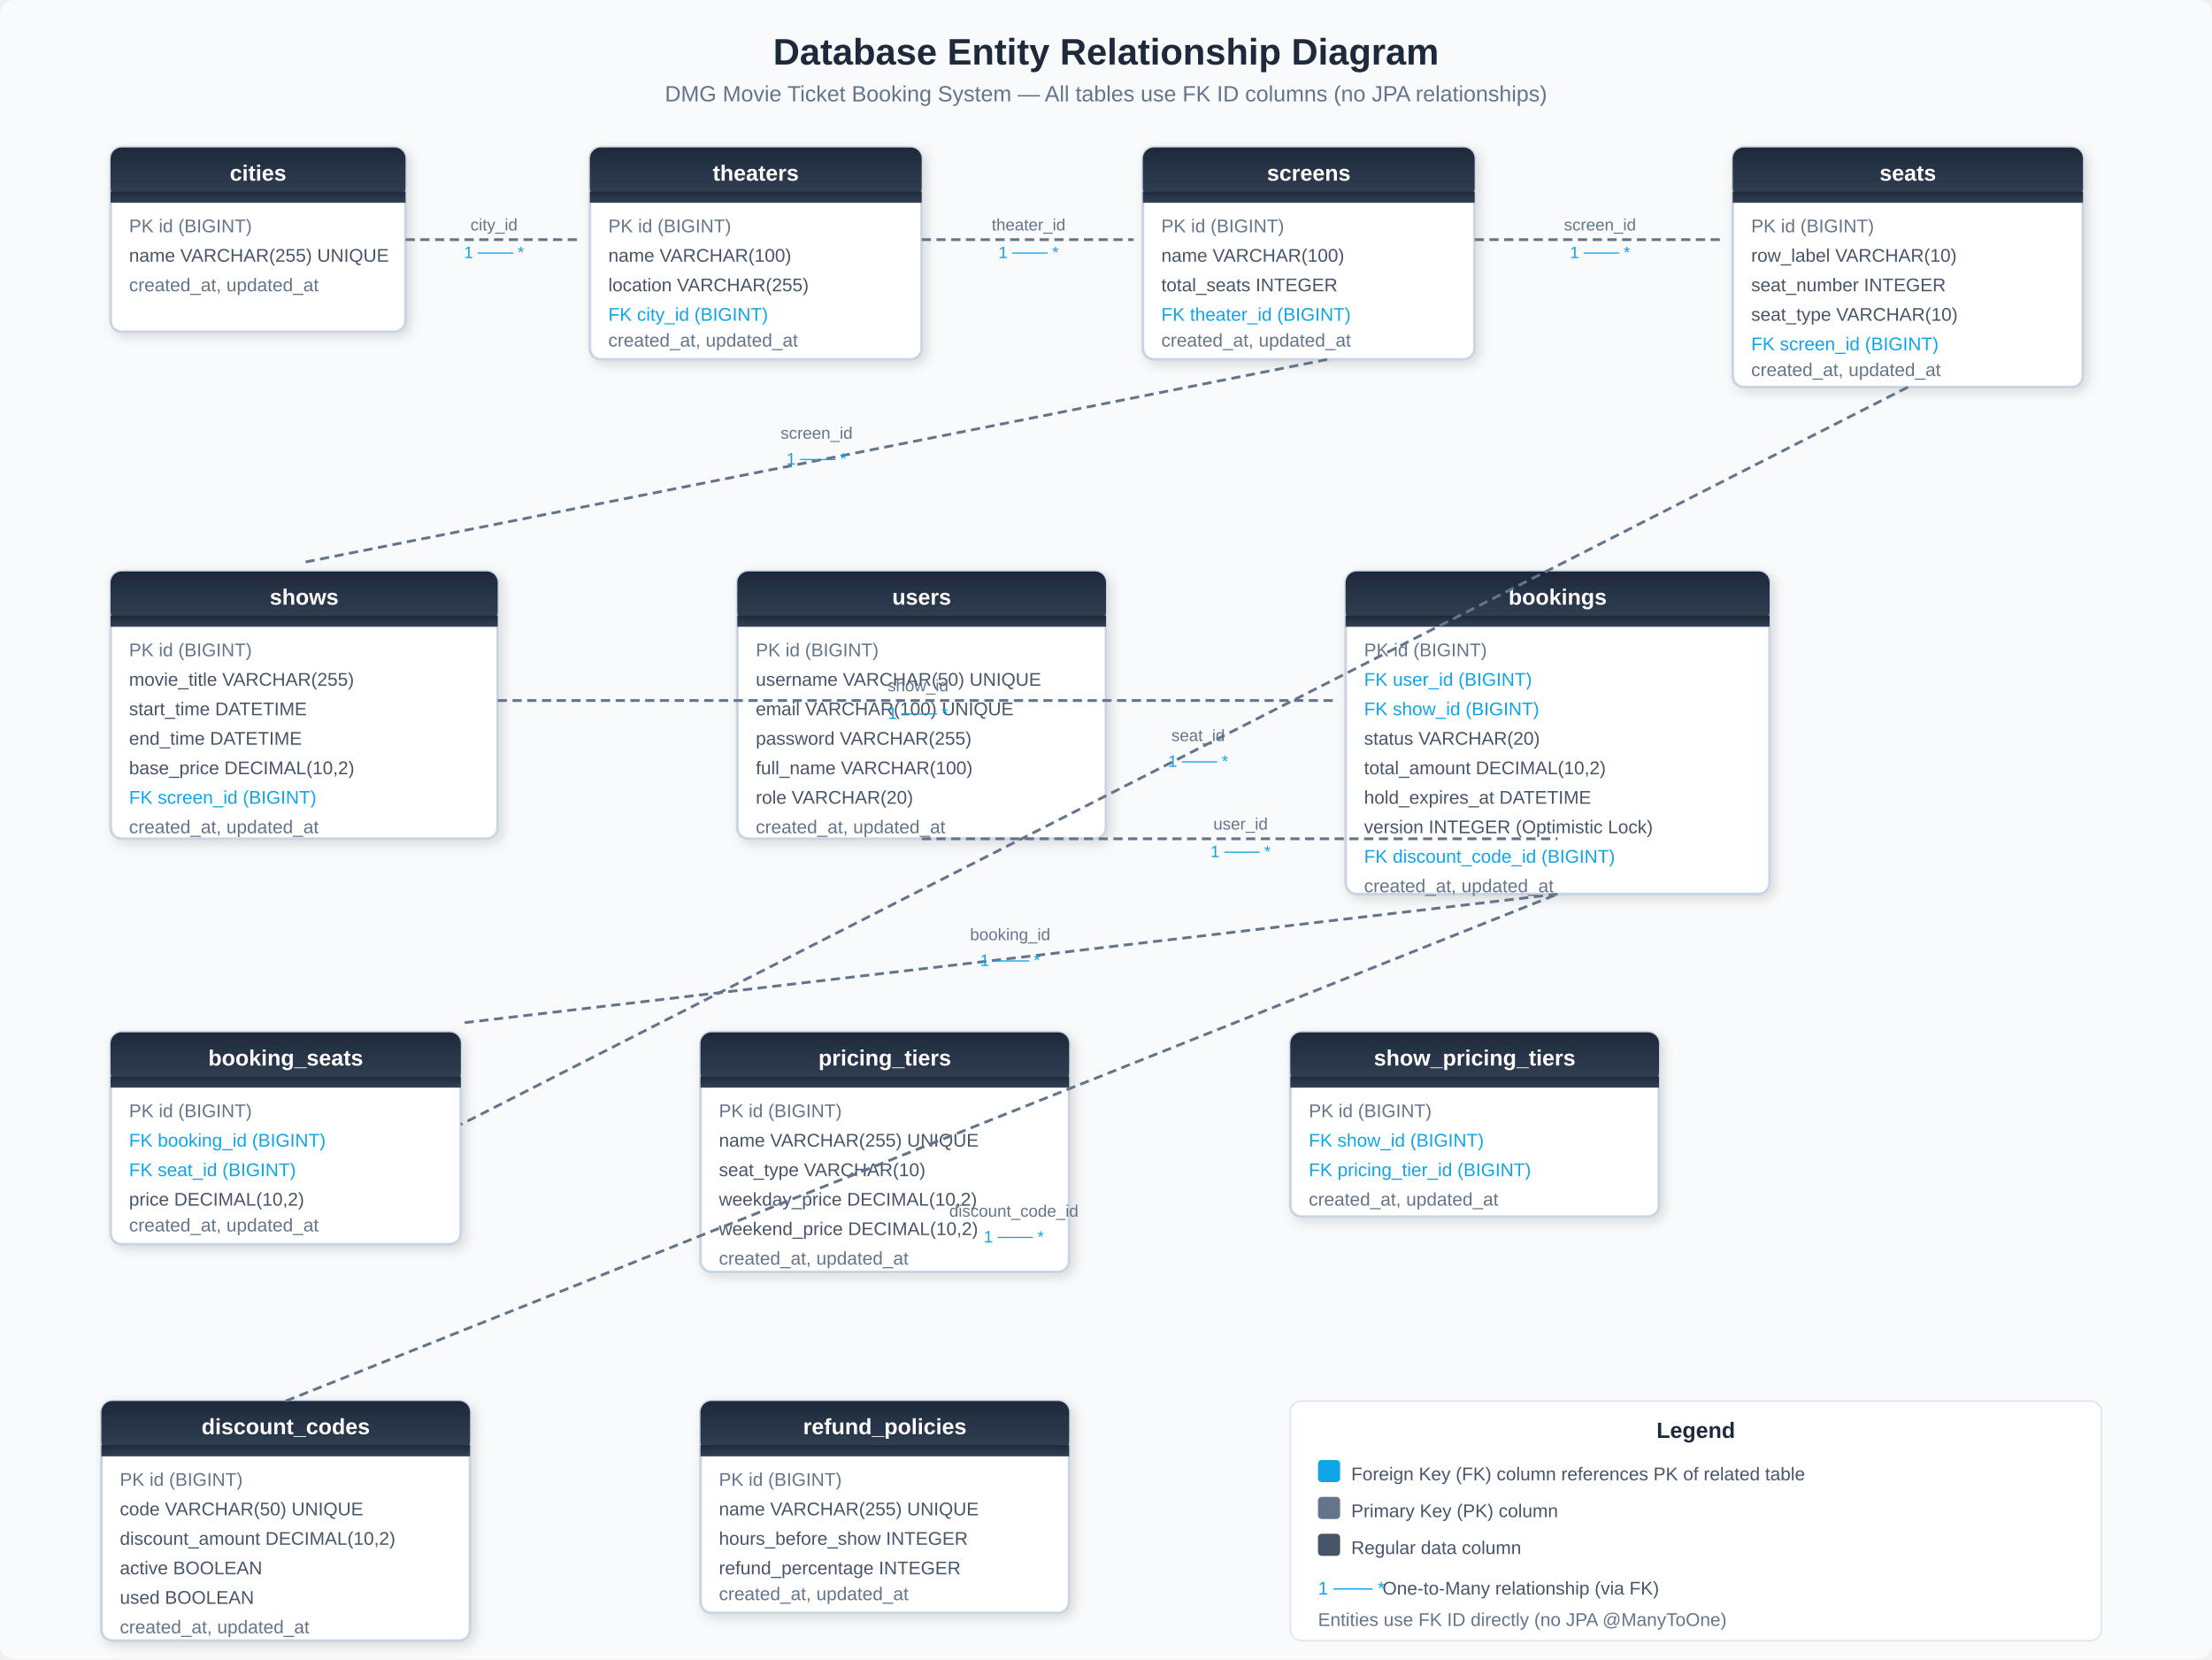
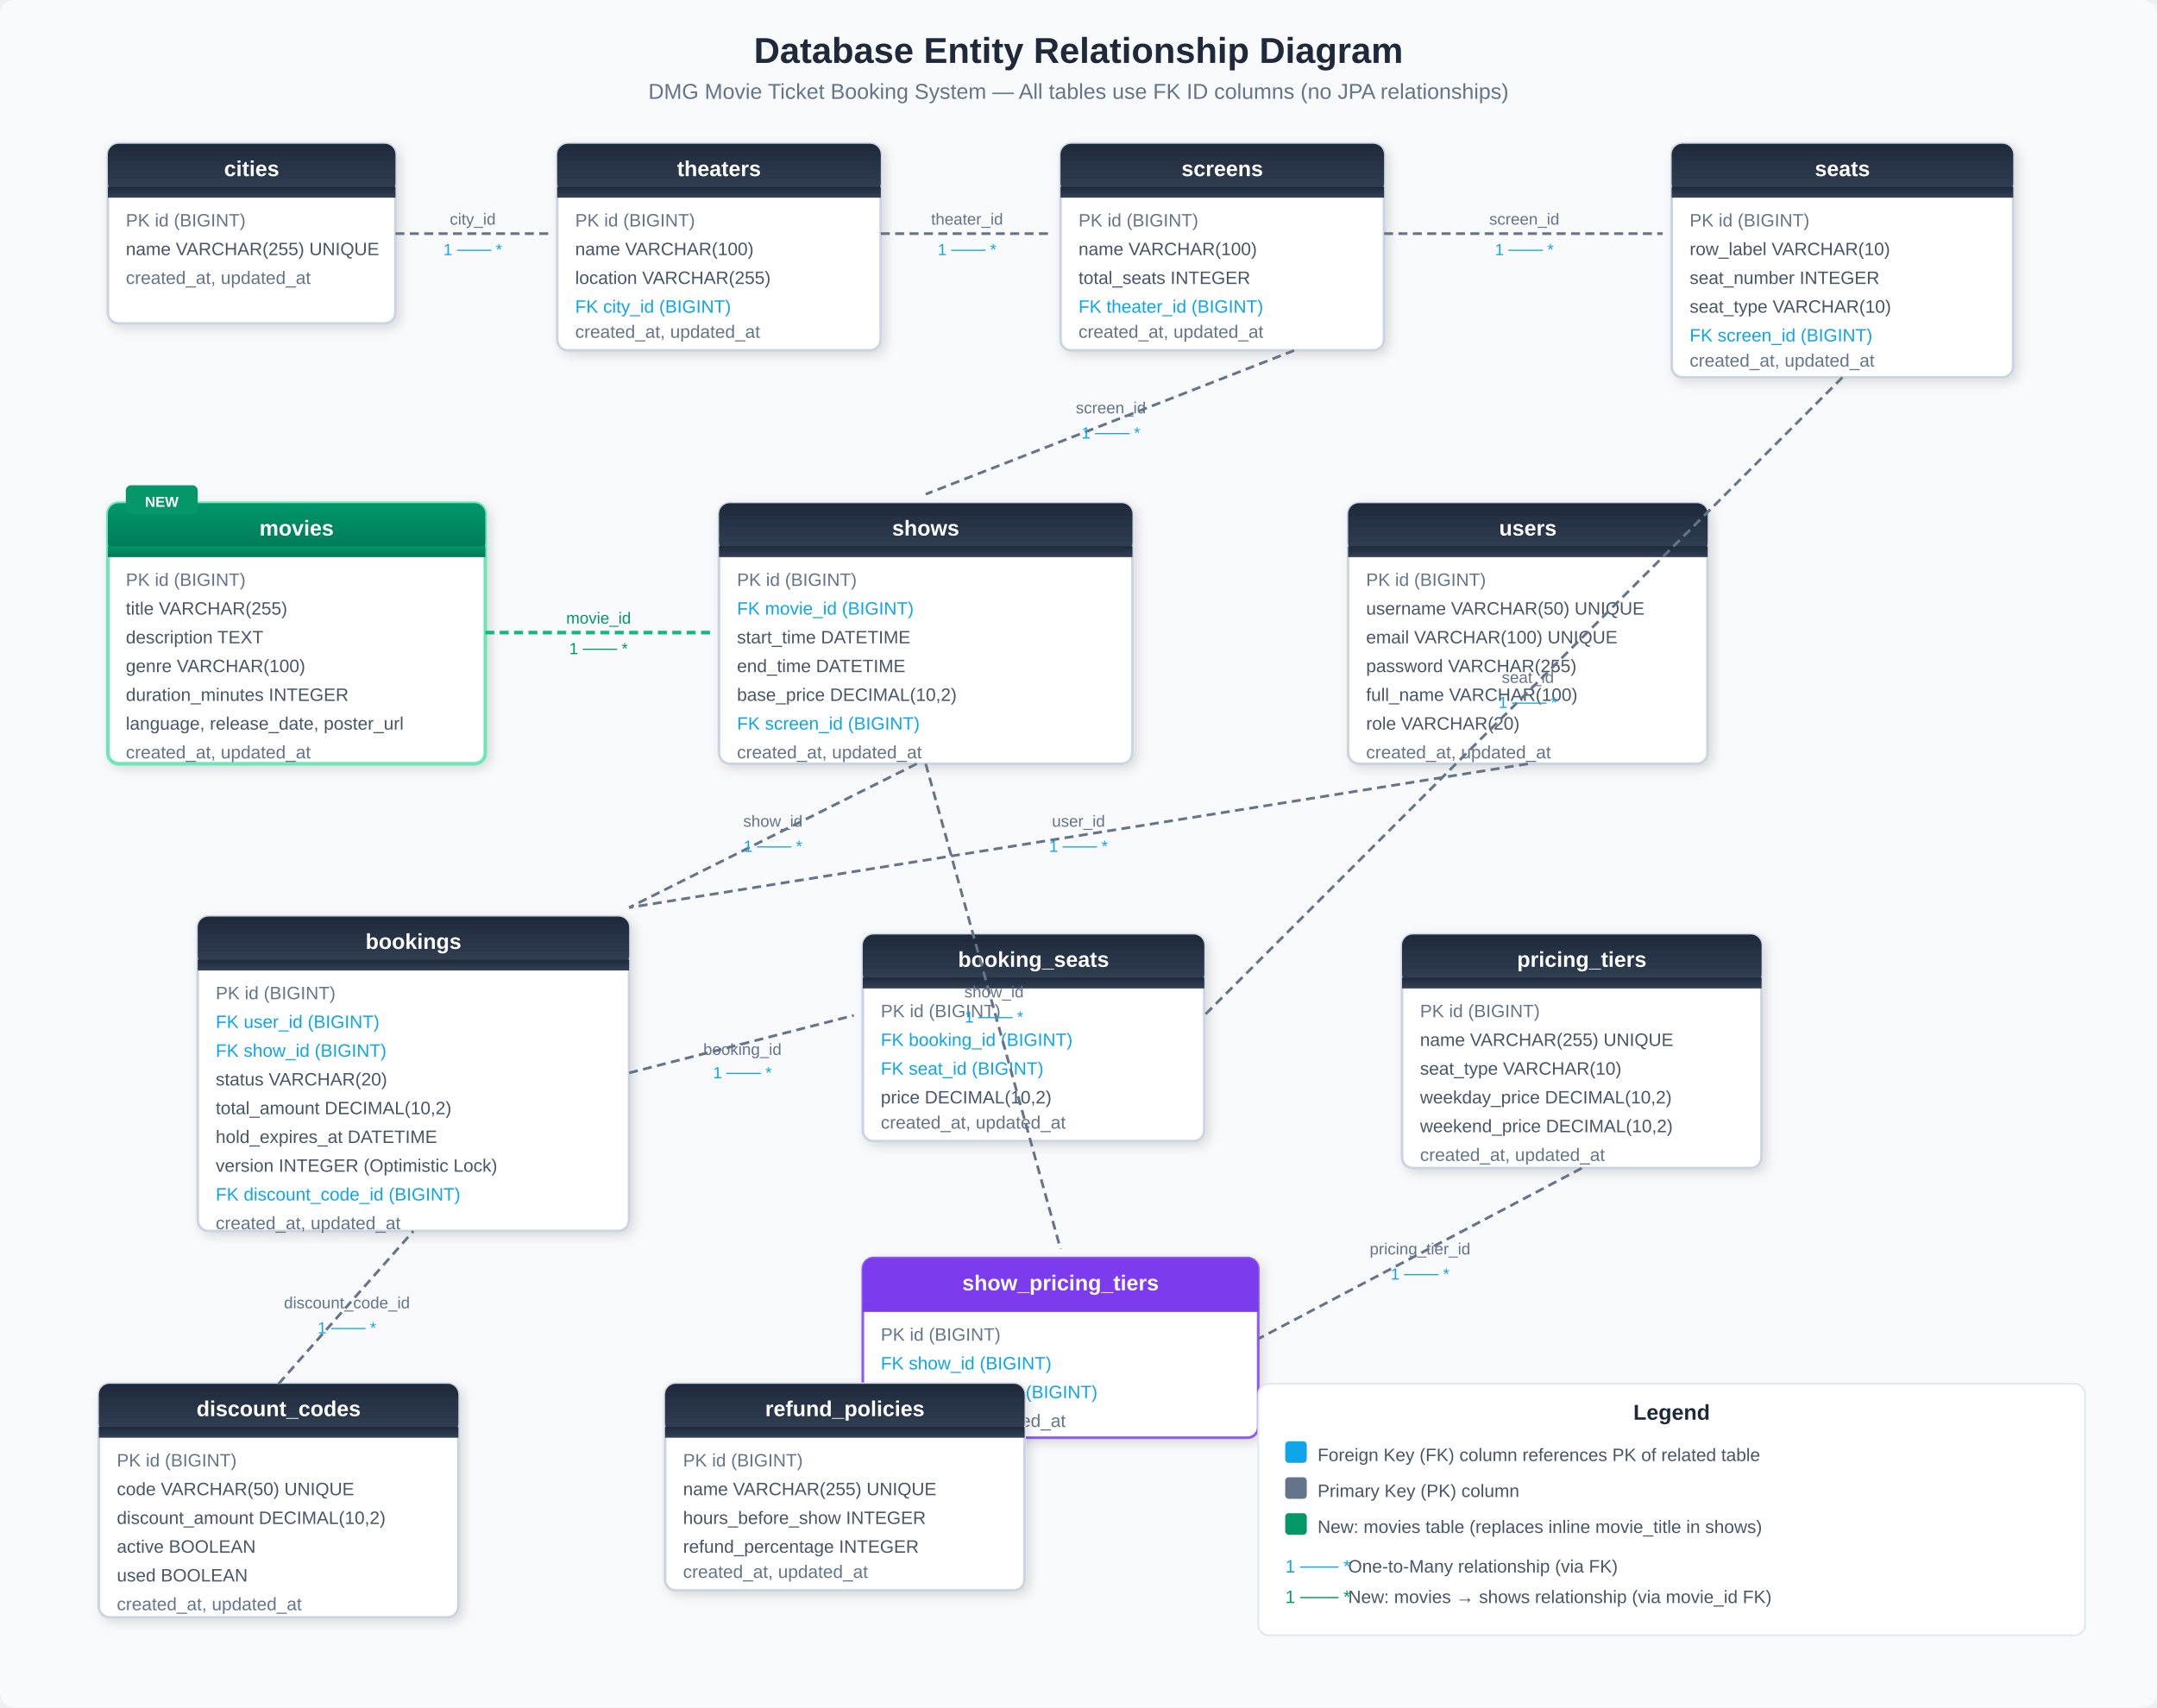
- <svg xmlns="http://www.w3.org/2000/svg" viewBox="0 0 1200 900" font-family="Segoe UI, Arial, sans-serif">
+ <svg xmlns="http://www.w3.org/2000/svg" viewBox="0 0 1200 950" font-family="Segoe UI, Arial, sans-serif">
  <defs>
    <filter id="shadow" x="-5%" y="-5%" width="115%" height="115%">
      <feDropShadow dx="2" dy="2" stdDeviation="3" flood-color="#00000022" />
    </filter>
-     <marker id="arrowOne" markerWidth="12" markerHeight="8" refX="10" refY="4" orient="auto">
-       <path d="M0,0 L10,4 L0,8 L3,4 Z" fill="#64748b" />
-     </marker>
-     <marker id="arrowMany" markerWidth="14" markerHeight="10" refX="12" refY="5" orient="auto">
-       <path d="M0,0 L14,5 L0,10 L4,5 Z" fill="#64748b" />
-     </marker>
    <linearGradient id="headerGrad" x1="0" y1="0" x2="0" y2="1">
      <stop offset="0%" stop-color="#1e293b" />
      <stop offset="100%" stop-color="#334155" />
    </linearGradient>
+     <linearGradient id="headerNew" x1="0" y1="0" x2="0" y2="1">
+       <stop offset="0%" stop-color="#059669" />
+       <stop offset="100%" stop-color="#047857" />
+     </linearGradient>
  </defs>
-   <rect width="1200" height="900" fill="#f8fafc" rx="8" />
+   <rect width="1200" height="950" fill="#f8fafc" rx="8" />
  <text x="600" y="35" text-anchor="middle" font-size="20" font-weight="bold" fill="#1e293b">Database Entity Relationship Diagram</text>
  <text x="600" y="55" text-anchor="middle" font-size="12" fill="#64748b">DMG Movie Ticket Booking System — All tables use FK ID columns (no JPA relationships)</text>
  <g transform="translate(60, 80)" filter="url(#shadow)">
    <rect width="160" height="100" rx="6" fill="white" stroke="#cbd5e1" stroke-width="1.5" />
    <rect width="160" height="28" rx="6" fill="url(#headerGrad)" />
    <rect y="24" width="160" height="6" fill="url(#headerGrad)" />
    <text x="80" y="18" text-anchor="middle" font-size="12" font-weight="bold" fill="white">cities</text>
    <text x="10" y="46" font-size="10" fill="#64748b">PK id (BIGINT)</text>
    <text x="10" y="62" font-size="10" fill="#475569">name VARCHAR(255) UNIQUE</text>
    <text x="10" y="78" font-size="10" fill="#64748b">created_at, updated_at</text>
  </g>
-   <g transform="translate(320, 80)" filter="url(#shadow)">
+   <g transform="translate(310, 80)" filter="url(#shadow)">
    <rect width="180" height="115" rx="6" fill="white" stroke="#cbd5e1" stroke-width="1.5" />
    <rect width="180" height="28" rx="6" fill="url(#headerGrad)" />
    <rect y="24" width="180" height="6" fill="url(#headerGrad)" />
    <text x="90" y="18" text-anchor="middle" font-size="12" font-weight="bold" fill="white">theaters</text>
    <text x="10" y="46" font-size="10" fill="#64748b">PK id (BIGINT)</text>
    <text x="10" y="62" font-size="10" fill="#475569">name VARCHAR(100)</text>
    <text x="10" y="78" font-size="10" fill="#475569">location VARCHAR(255)</text>
    <text x="10" y="94" font-size="10" fill="#0ea5e9">FK city_id (BIGINT)</text>
    <text x="10" y="108" font-size="10" fill="#64748b">created_at, updated_at</text>
  </g>
-   <g transform="translate(620, 80)" filter="url(#shadow)">
+   <g transform="translate(590, 80)" filter="url(#shadow)">
    <rect width="180" height="115" rx="6" fill="white" stroke="#cbd5e1" stroke-width="1.5" />
    <rect width="180" height="28" rx="6" fill="url(#headerGrad)" />
    <rect y="24" width="180" height="6" fill="url(#headerGrad)" />
    <text x="90" y="18" text-anchor="middle" font-size="12" font-weight="bold" fill="white">screens</text>
    <text x="10" y="46" font-size="10" fill="#64748b">PK id (BIGINT)</text>
    <text x="10" y="62" font-size="10" fill="#475569">name VARCHAR(100)</text>
    <text x="10" y="78" font-size="10" fill="#475569">total_seats INTEGER</text>
    <text x="10" y="94" font-size="10" fill="#0ea5e9">FK theater_id (BIGINT)</text>
    <text x="10" y="108" font-size="10" fill="#64748b">created_at, updated_at</text>
  </g>
-   <g transform="translate(940, 80)" filter="url(#shadow)">
+   <g transform="translate(930, 80)" filter="url(#shadow)">
    <rect width="190" height="130" rx="6" fill="white" stroke="#cbd5e1" stroke-width="1.5" />
    <rect width="190" height="28" rx="6" fill="url(#headerGrad)" />
    <rect y="24" width="190" height="6" fill="url(#headerGrad)" />
    <text x="95" y="18" text-anchor="middle" font-size="12" font-weight="bold" fill="white">seats</text>
    <text x="10" y="46" font-size="10" fill="#64748b">PK id (BIGINT)</text>
    <text x="10" y="62" font-size="10" fill="#475569">row_label VARCHAR(10)</text>
    <text x="10" y="78" font-size="10" fill="#475569">seat_number INTEGER</text>
    <text x="10" y="94" font-size="10" fill="#475569">seat_type VARCHAR(10)</text>
    <text x="10" y="110" font-size="10" fill="#0ea5e9">FK screen_id (BIGINT)</text>
    <text x="10" y="124" font-size="10" fill="#64748b">created_at, updated_at</text>
  </g>
-   <g transform="translate(60, 310)" filter="url(#shadow)">
-     <rect width="210" height="145" rx="6" fill="white" stroke="#cbd5e1" stroke-width="1.5" />
-     <rect width="210" height="28" rx="6" fill="url(#headerGrad)" />
-     <rect y="24" width="210" height="6" fill="url(#headerGrad)" />
-     <text x="105" y="18" text-anchor="middle" font-size="12" font-weight="bold" fill="white">shows</text>
-     <text x="10" y="46" font-size="10" fill="#64748b">PK id (BIGINT)</text>
-     <text x="10" y="62" font-size="10" fill="#475569">movie_title VARCHAR(255)</text>
+   <g transform="translate(60, 280)" filter="url(#shadow)">
+     <rect width="210" height="145" rx="6" fill="white" stroke="#6ee7b7" stroke-width="2" />
+     <rect width="210" height="28" rx="6" fill="url(#headerNew)" />
+     <rect y="24" width="210" height="6" fill="url(#headerNew)" />
+     <text x="105" y="18" text-anchor="middle" font-size="12" font-weight="bold" fill="white">movies</text>
+     <text x="10" y="46" font-size="10" fill="#64748b">PK id (BIGINT)</text>
+     <text x="10" y="62" font-size="10" fill="#475569">title VARCHAR(255)</text>
+     <text x="10" y="78" font-size="10" fill="#475569">description TEXT</text>
+     <text x="10" y="94" font-size="10" fill="#475569">genre VARCHAR(100)</text>
+     <text x="10" y="110" font-size="10" fill="#475569">duration_minutes INTEGER</text>
+     <text x="10" y="126" font-size="10" fill="#475569">language, release_date, poster_url</text>
+     <text x="10" y="142" font-size="10" fill="#64748b">created_at, updated_at</text>
+   </g>
+   <rect x="70" y="270" width="40" height="16" rx="3" fill="#059669" />
+   <text x="90" y="282" text-anchor="middle" font-size="8" font-weight="bold" fill="white">NEW</text>
+   <g transform="translate(400, 280)" filter="url(#shadow)">
+     <rect width="230" height="145" rx="6" fill="white" stroke="#cbd5e1" stroke-width="1.5" />
+     <rect width="230" height="28" rx="6" fill="url(#headerGrad)" />
+     <rect y="24" width="230" height="6" fill="url(#headerGrad)" />
+     <text x="115" y="18" text-anchor="middle" font-size="12" font-weight="bold" fill="white">shows</text>
+     <text x="10" y="46" font-size="10" fill="#64748b">PK id (BIGINT)</text>
+     <text x="10" y="62" font-size="10" fill="#0ea5e9">FK movie_id (BIGINT)</text>
    <text x="10" y="78" font-size="10" fill="#475569">start_time DATETIME</text>
    <text x="10" y="94" font-size="10" fill="#475569">end_time DATETIME</text>
    <text x="10" y="110" font-size="10" fill="#475569">base_price DECIMAL(10,2)</text>
    <text x="10" y="126" font-size="10" fill="#0ea5e9">FK screen_id (BIGINT)</text>
    <text x="10" y="142" font-size="10" fill="#64748b">created_at, updated_at</text>
  </g>
-   <g transform="translate(400, 310)" filter="url(#shadow)">
+   <g transform="translate(750, 280)" filter="url(#shadow)">
    <rect width="200" height="145" rx="6" fill="white" stroke="#cbd5e1" stroke-width="1.5" />
    <rect width="200" height="28" rx="6" fill="url(#headerGrad)" />
    <rect y="24" width="200" height="6" fill="url(#headerGrad)" />
    <text x="100" y="18" text-anchor="middle" font-size="12" font-weight="bold" fill="white">users</text>
    <text x="10" y="46" font-size="10" fill="#64748b">PK id (BIGINT)</text>
    <text x="10" y="62" font-size="10" fill="#475569">username VARCHAR(50) UNIQUE</text>
    <text x="10" y="78" font-size="10" fill="#475569">email VARCHAR(100) UNIQUE</text>
    <text x="10" y="94" font-size="10" fill="#475569">password VARCHAR(255)</text>
    <text x="10" y="110" font-size="10" fill="#475569">full_name VARCHAR(100)</text>
    <text x="10" y="126" font-size="10" fill="#475569">role VARCHAR(20)</text>
    <text x="10" y="142" font-size="10" fill="#64748b">created_at, updated_at</text>
  </g>
-   <g transform="translate(730, 310)" filter="url(#shadow)">
-     <rect width="230" height="175" rx="6" fill="white" stroke="#cbd5e1" stroke-width="1.5" />
-     <rect width="230" height="28" rx="6" fill="url(#headerGrad)" />
-     <rect y="24" width="230" height="6" fill="url(#headerGrad)" />
-     <text x="115" y="18" text-anchor="middle" font-size="12" font-weight="bold" fill="white">bookings</text>
+   <g transform="translate(110, 510)" filter="url(#shadow)">
+     <rect width="240" height="175" rx="6" fill="white" stroke="#cbd5e1" stroke-width="1.5" />
+     <rect width="240" height="28" rx="6" fill="url(#headerGrad)" />
+     <rect y="24" width="240" height="6" fill="url(#headerGrad)" />
+     <text x="120" y="18" text-anchor="middle" font-size="12" font-weight="bold" fill="white">bookings</text>
    <text x="10" y="46" font-size="10" fill="#64748b">PK id (BIGINT)</text>
    <text x="10" y="62" font-size="10" fill="#0ea5e9">FK user_id (BIGINT)</text>
    <text x="10" y="78" font-size="10" fill="#0ea5e9">FK show_id (BIGINT)</text>
    <text x="10" y="94" font-size="10" fill="#475569">status VARCHAR(20)</text>
    <text x="10" y="110" font-size="10" fill="#475569">total_amount DECIMAL(10,2)</text>
    <text x="10" y="126" font-size="10" fill="#475569">hold_expires_at DATETIME</text>
    <text x="10" y="142" font-size="10" fill="#475569">version INTEGER (Optimistic Lock)</text>
    <text x="10" y="158" font-size="10" fill="#0ea5e9">FK discount_code_id (BIGINT)</text>
    <text x="10" y="174" font-size="10" fill="#64748b">created_at, updated_at</text>
  </g>
-   <g transform="translate(60, 560)" filter="url(#shadow)">
+   <g transform="translate(480, 520)" filter="url(#shadow)">
    <rect width="190" height="115" rx="6" fill="white" stroke="#cbd5e1" stroke-width="1.5" />
    <rect width="190" height="28" rx="6" fill="url(#headerGrad)" />
    <rect y="24" width="190" height="6" fill="url(#headerGrad)" />
    <text x="95" y="18" text-anchor="middle" font-size="12" font-weight="bold" fill="white">booking_seats</text>
    <text x="10" y="46" font-size="10" fill="#64748b">PK id (BIGINT)</text>
    <text x="10" y="62" font-size="10" fill="#0ea5e9">FK booking_id (BIGINT)</text>
    <text x="10" y="78" font-size="10" fill="#0ea5e9">FK seat_id (BIGINT)</text>
    <text x="10" y="94" font-size="10" fill="#475569">price DECIMAL(10,2)</text>
    <text x="10" y="108" font-size="10" fill="#64748b">created_at, updated_at</text>
  </g>
-   <g transform="translate(380, 560)" filter="url(#shadow)">
+   <g transform="translate(780, 520)" filter="url(#shadow)">
    <rect width="200" height="130" rx="6" fill="white" stroke="#cbd5e1" stroke-width="1.5" />
    <rect width="200" height="28" rx="6" fill="url(#headerGrad)" />
    <rect y="24" width="200" height="6" fill="url(#headerGrad)" />
    <text x="100" y="18" text-anchor="middle" font-size="12" font-weight="bold" fill="white">pricing_tiers</text>
    <text x="10" y="46" font-size="10" fill="#64748b">PK id (BIGINT)</text>
    <text x="10" y="62" font-size="10" fill="#475569">name VARCHAR(255) UNIQUE</text>
    <text x="10" y="78" font-size="10" fill="#475569">seat_type VARCHAR(10)</text>
    <text x="10" y="94" font-size="10" fill="#475569">weekday_price DECIMAL(10,2)</text>
    <text x="10" y="110" font-size="10" fill="#475569">weekend_price DECIMAL(10,2)</text>
    <text x="10" y="126" font-size="10" fill="#64748b">created_at, updated_at</text>
  </g>
-   <g transform="translate(700, 560)" filter="url(#shadow)">
-     <rect width="200" height="100" rx="6" fill="white" stroke="#cbd5e1" stroke-width="1.5" />
-     <rect width="200" height="28" rx="6" fill="url(#headerGrad)" />
-     <rect y="24" width="200" height="6" fill="url(#headerGrad)" />
-     <text x="100" y="18" text-anchor="middle" font-size="12" font-weight="bold" fill="white">show_pricing_tiers</text>
+   <g transform="translate(480, 700)" filter="url(#shadow)">
+     <rect width="220" height="100" rx="6" fill="white" stroke="#8b5cf6" stroke-width="1.5" />
+     <rect width="220" height="28" rx="6" fill="#7c3aed" />
+     <rect y="24" width="220" height="6" fill="#7c3aed" />
+     <text x="110" y="18" text-anchor="middle" font-size="12" font-weight="bold" fill="white">show_pricing_tiers</text>
    <text x="10" y="46" font-size="10" fill="#64748b">PK id (BIGINT)</text>
    <text x="10" y="62" font-size="10" fill="#0ea5e9">FK show_id (BIGINT)</text>
    <text x="10" y="78" font-size="10" fill="#0ea5e9">FK pricing_tier_id (BIGINT)</text>
    <text x="10" y="94" font-size="10" fill="#64748b">created_at, updated_at</text>
  </g>
-   <g transform="translate(55, 760)" filter="url(#shadow)">
+   <g transform="translate(55, 770)" filter="url(#shadow)">
    <rect width="200" height="130" rx="6" fill="white" stroke="#cbd5e1" stroke-width="1.5" />
    <rect width="200" height="28" rx="6" fill="url(#headerGrad)" />
    <rect y="24" width="200" height="6" fill="url(#headerGrad)" />
    <text x="100" y="18" text-anchor="middle" font-size="12" font-weight="bold" fill="white">discount_codes</text>
    <text x="10" y="46" font-size="10" fill="#64748b">PK id (BIGINT)</text>
    <text x="10" y="62" font-size="10" fill="#475569">code VARCHAR(50) UNIQUE</text>
    <text x="10" y="78" font-size="10" fill="#475569">discount_amount DECIMAL(10,2)</text>
    <text x="10" y="94" font-size="10" fill="#475569">active BOOLEAN</text>
    <text x="10" y="110" font-size="10" fill="#475569">used BOOLEAN</text>
    <text x="10" y="126" font-size="10" fill="#64748b">created_at, updated_at</text>
  </g>
-   <g transform="translate(380, 760)" filter="url(#shadow)">
+   <g transform="translate(370, 770)" filter="url(#shadow)">
    <rect width="200" height="115" rx="6" fill="white" stroke="#cbd5e1" stroke-width="1.5" />
    <rect width="200" height="28" rx="6" fill="url(#headerGrad)" />
    <rect y="24" width="200" height="6" fill="url(#headerGrad)" />
    <text x="100" y="18" text-anchor="middle" font-size="12" font-weight="bold" fill="white">refund_policies</text>
    <text x="10" y="46" font-size="10" fill="#64748b">PK id (BIGINT)</text>
    <text x="10" y="62" font-size="10" fill="#475569">name VARCHAR(255) UNIQUE</text>
    <text x="10" y="78" font-size="10" fill="#475569">hours_before_show INTEGER</text>
    <text x="10" y="94" font-size="10" fill="#475569">refund_percentage INTEGER</text>
    <text x="10" y="108" font-size="10" fill="#64748b">created_at, updated_at</text>
  </g>
-   <line x1="220" y1="130" x2="315" y2="130" stroke="#64748b" stroke-width="1.5" stroke-dasharray="5,3" />
-   <text x="268" y="125" text-anchor="middle" font-size="9" fill="#64748b">city_id</text>
-   <text x="268" y="140" text-anchor="middle" font-size="9" fill="#0ea5e9">1 ─── *</text>
-   <line x1="500" y1="130" x2="615" y2="130" stroke="#64748b" stroke-width="1.5" stroke-dasharray="5,3" />
-   <text x="558" y="125" text-anchor="middle" font-size="9" fill="#64748b">theater_id</text>
-   <text x="558" y="140" text-anchor="middle" font-size="9" fill="#0ea5e9">1 ─── *</text>
-   <line x1="800" y1="130" x2="935" y2="130" stroke="#64748b" stroke-width="1.5" stroke-dasharray="5,3" />
-   <text x="868" y="125" text-anchor="middle" font-size="9" fill="#64748b">screen_id</text>
-   <text x="868" y="140" text-anchor="middle" font-size="9" fill="#0ea5e9">1 ─── *</text>
-   <line x1="720" y1="195" x2="165" y2="305" stroke="#64748b" stroke-width="1.5" stroke-dasharray="5,3" />
-   <text x="443" y="238" text-anchor="middle" font-size="9" fill="#64748b">screen_id</text>
-   <text x="443" y="252" text-anchor="middle" font-size="9" fill="#0ea5e9">1 ─── *</text>
-   <line x1="845" y1="485" x2="250" y2="555" stroke="#64748b" stroke-width="1.5" stroke-dasharray="5,3" />
-   <text x="548" y="510" text-anchor="middle" font-size="9" fill="#64748b">booking_id</text>
-   <text x="548" y="524" text-anchor="middle" font-size="9" fill="#0ea5e9">1 ─── *</text>
-   <line x1="500" y1="455" x2="845" y2="455" stroke="#64748b" stroke-width="1.5" stroke-dasharray="5,3" />
-   <text x="673" y="450" text-anchor="middle" font-size="9" fill="#64748b">user_id</text>
-   <text x="673" y="465" text-anchor="middle" font-size="9" fill="#0ea5e9">1 ─── *</text>
-   <line x1="270" y1="380" x2="725" y2="380" stroke="#64748b" stroke-width="1.5" stroke-dasharray="5,3" />
-   <text x="498" y="375" text-anchor="middle" font-size="9" fill="#64748b">show_id</text>
-   <text x="498" y="390" text-anchor="middle" font-size="9" fill="#0ea5e9">1 ─── *</text>
-   <line x1="1035" y1="210" x2="250" y2="610" stroke="#64748b" stroke-width="1.5" stroke-dasharray="5,3" />
-   <text x="650" y="402" text-anchor="middle" font-size="9" fill="#64748b">seat_id</text>
-   <text x="650" y="416" text-anchor="middle" font-size="9" fill="#0ea5e9">1 ─── *</text>
-   <line x1="155" y1="760" x2="845" y2="485" stroke="#64748b" stroke-width="1.5" stroke-dasharray="5,3" />
-   <text x="550" y="660" text-anchor="middle" font-size="9" fill="#64748b">discount_code_id</text>
-   <text x="550" y="674" text-anchor="middle" font-size="9" fill="#0ea5e9">1 ─── *</text>
-   <g transform="translate(700, 760)">
-     <rect width="440" height="130" rx="6" fill="white" stroke="#e2e8f0" stroke-width="1" />
-     <text x="220" y="20" text-anchor="middle" font-size="12" font-weight="bold" fill="#1e293b">Legend</text>
+   <line x1="220" y1="130" x2="305" y2="130" stroke="#64748b" stroke-width="1.5" stroke-dasharray="5,3" />
+   <text x="263" y="125" text-anchor="middle" font-size="9" fill="#64748b">city_id</text>
+   <text x="263" y="142" text-anchor="middle" font-size="9" fill="#0ea5e9">1 ─── *</text>
+   <line x1="490" y1="130" x2="585" y2="130" stroke="#64748b" stroke-width="1.5" stroke-dasharray="5,3" />
+   <text x="538" y="125" text-anchor="middle" font-size="9" fill="#64748b">theater_id</text>
+   <text x="538" y="142" text-anchor="middle" font-size="9" fill="#0ea5e9">1 ─── *</text>
+   <line x1="770" y1="130" x2="925" y2="130" stroke="#64748b" stroke-width="1.5" stroke-dasharray="5,3" />
+   <text x="848" y="125" text-anchor="middle" font-size="9" fill="#64748b">screen_id</text>
+   <text x="848" y="142" text-anchor="middle" font-size="9" fill="#0ea5e9">1 ─── *</text>
+   <line x1="270" y1="352" x2="395" y2="352" stroke="#10b981" stroke-width="2" stroke-dasharray="5,3" />
+   <text x="333" y="347" text-anchor="middle" font-size="9" fill="#059669">movie_id</text>
+   <text x="333" y="364" text-anchor="middle" font-size="9" fill="#059669">1 ─── *</text>
+   <line x1="720" y1="195" x2="515" y2="275" stroke="#64748b" stroke-width="1.5" stroke-dasharray="5,3" />
+   <text x="618" y="230" text-anchor="middle" font-size="9" fill="#64748b">screen_id</text>
+   <text x="618" y="244" text-anchor="middle" font-size="9" fill="#0ea5e9">1 ─── *</text>
+   <line x1="850" y1="425" x2="350" y2="505" stroke="#64748b" stroke-width="1.5" stroke-dasharray="5,3" />
+   <text x="600" y="460" text-anchor="middle" font-size="9" fill="#64748b">user_id</text>
+   <text x="600" y="474" text-anchor="middle" font-size="9" fill="#0ea5e9">1 ─── *</text>
+   <line x1="510" y1="425" x2="350" y2="505" stroke="#64748b" stroke-width="1.5" stroke-dasharray="5,3" />
+   <text x="430" y="460" text-anchor="middle" font-size="9" fill="#64748b">show_id</text>
+   <text x="430" y="474" text-anchor="middle" font-size="9" fill="#0ea5e9">1 ─── *</text>
+   <line x1="350" y1="597" x2="475" y2="565" stroke="#64748b" stroke-width="1.5" stroke-dasharray="5,3" />
+   <text x="413" y="587" text-anchor="middle" font-size="9" fill="#64748b">booking_id</text>
+   <text x="413" y="600" text-anchor="middle" font-size="9" fill="#0ea5e9">1 ─── *</text>
+   <line x1="1025" y1="210" x2="670" y2="565" stroke="#64748b" stroke-width="1.5" stroke-dasharray="5,3" />
+   <text x="850" y="380" text-anchor="middle" font-size="9" fill="#64748b">seat_id</text>
+   <text x="850" y="394" text-anchor="middle" font-size="9" fill="#0ea5e9">1 ─── *</text>
+   <line x1="515" y1="425" x2="590" y2="695" stroke="#64748b" stroke-width="1.5" stroke-dasharray="5,3" />
+   <text x="553" y="555" text-anchor="middle" font-size="9" fill="#64748b">show_id</text>
+   <text x="553" y="569" text-anchor="middle" font-size="9" fill="#0ea5e9">1 ─── *</text>
+   <line x1="880" y1="650" x2="700" y2="745" stroke="#64748b" stroke-width="1.5" stroke-dasharray="5,3" />
+   <text x="790" y="698" text-anchor="middle" font-size="9" fill="#64748b">pricing_tier_id</text>
+   <text x="790" y="712" text-anchor="middle" font-size="9" fill="#0ea5e9">1 ─── *</text>
+   <line x1="155" y1="770" x2="230" y2="685" stroke="#64748b" stroke-width="1.5" stroke-dasharray="5,3" />
+   <text x="193" y="728" text-anchor="middle" font-size="9" fill="#64748b">discount_code_id</text>
+   <text x="193" y="742" text-anchor="middle" font-size="9" fill="#0ea5e9">1 ─── *</text>
+   <g transform="translate(700, 770)">
+     <rect width="460" height="140" rx="6" fill="white" stroke="#e2e8f0" stroke-width="1" />
+     <text x="230" y="20" text-anchor="middle" font-size="12" font-weight="bold" fill="#1e293b">Legend</text>
    <rect x="15" y="32" width="12" height="12" rx="2" fill="#0ea5e9" />
    <text x="33" y="43" font-size="10" fill="#475569">Foreign Key (FK) column references PK of related table</text>
    <rect x="15" y="52" width="12" height="12" rx="2" fill="#64748b" />
    <text x="33" y="63" font-size="10" fill="#475569">Primary Key (PK) column</text>
-     <rect x="15" y="72" width="12" height="12" rx="2" fill="#475569" />
-     <text x="33" y="83" font-size="10" fill="#475569">Regular data column</text>
+     <rect x="15" y="72" width="12" height="12" rx="2" fill="#059669" />
+     <text x="33" y="83" font-size="10" fill="#475569">New: movies table (replaces inline movie_title in shows)</text>
    <text x="15" y="105" font-size="10" fill="#0ea5e9">1 ─── *</text>
    <text x="50" y="105" font-size="10" fill="#475569">One-to-Many relationship (via FK)</text>
-     <text x="15" y="122" font-size="10" fill="#64748b">Entities use FK ID directly (no JPA @ManyToOne)</text>
+     <text x="15" y="122" font-size="10" fill="#059669">1 ─── *</text>
+     <text x="50" y="122" font-size="10" fill="#475569">New: movies → shows relationship (via movie_id FK)</text>
  </g>
</svg>
